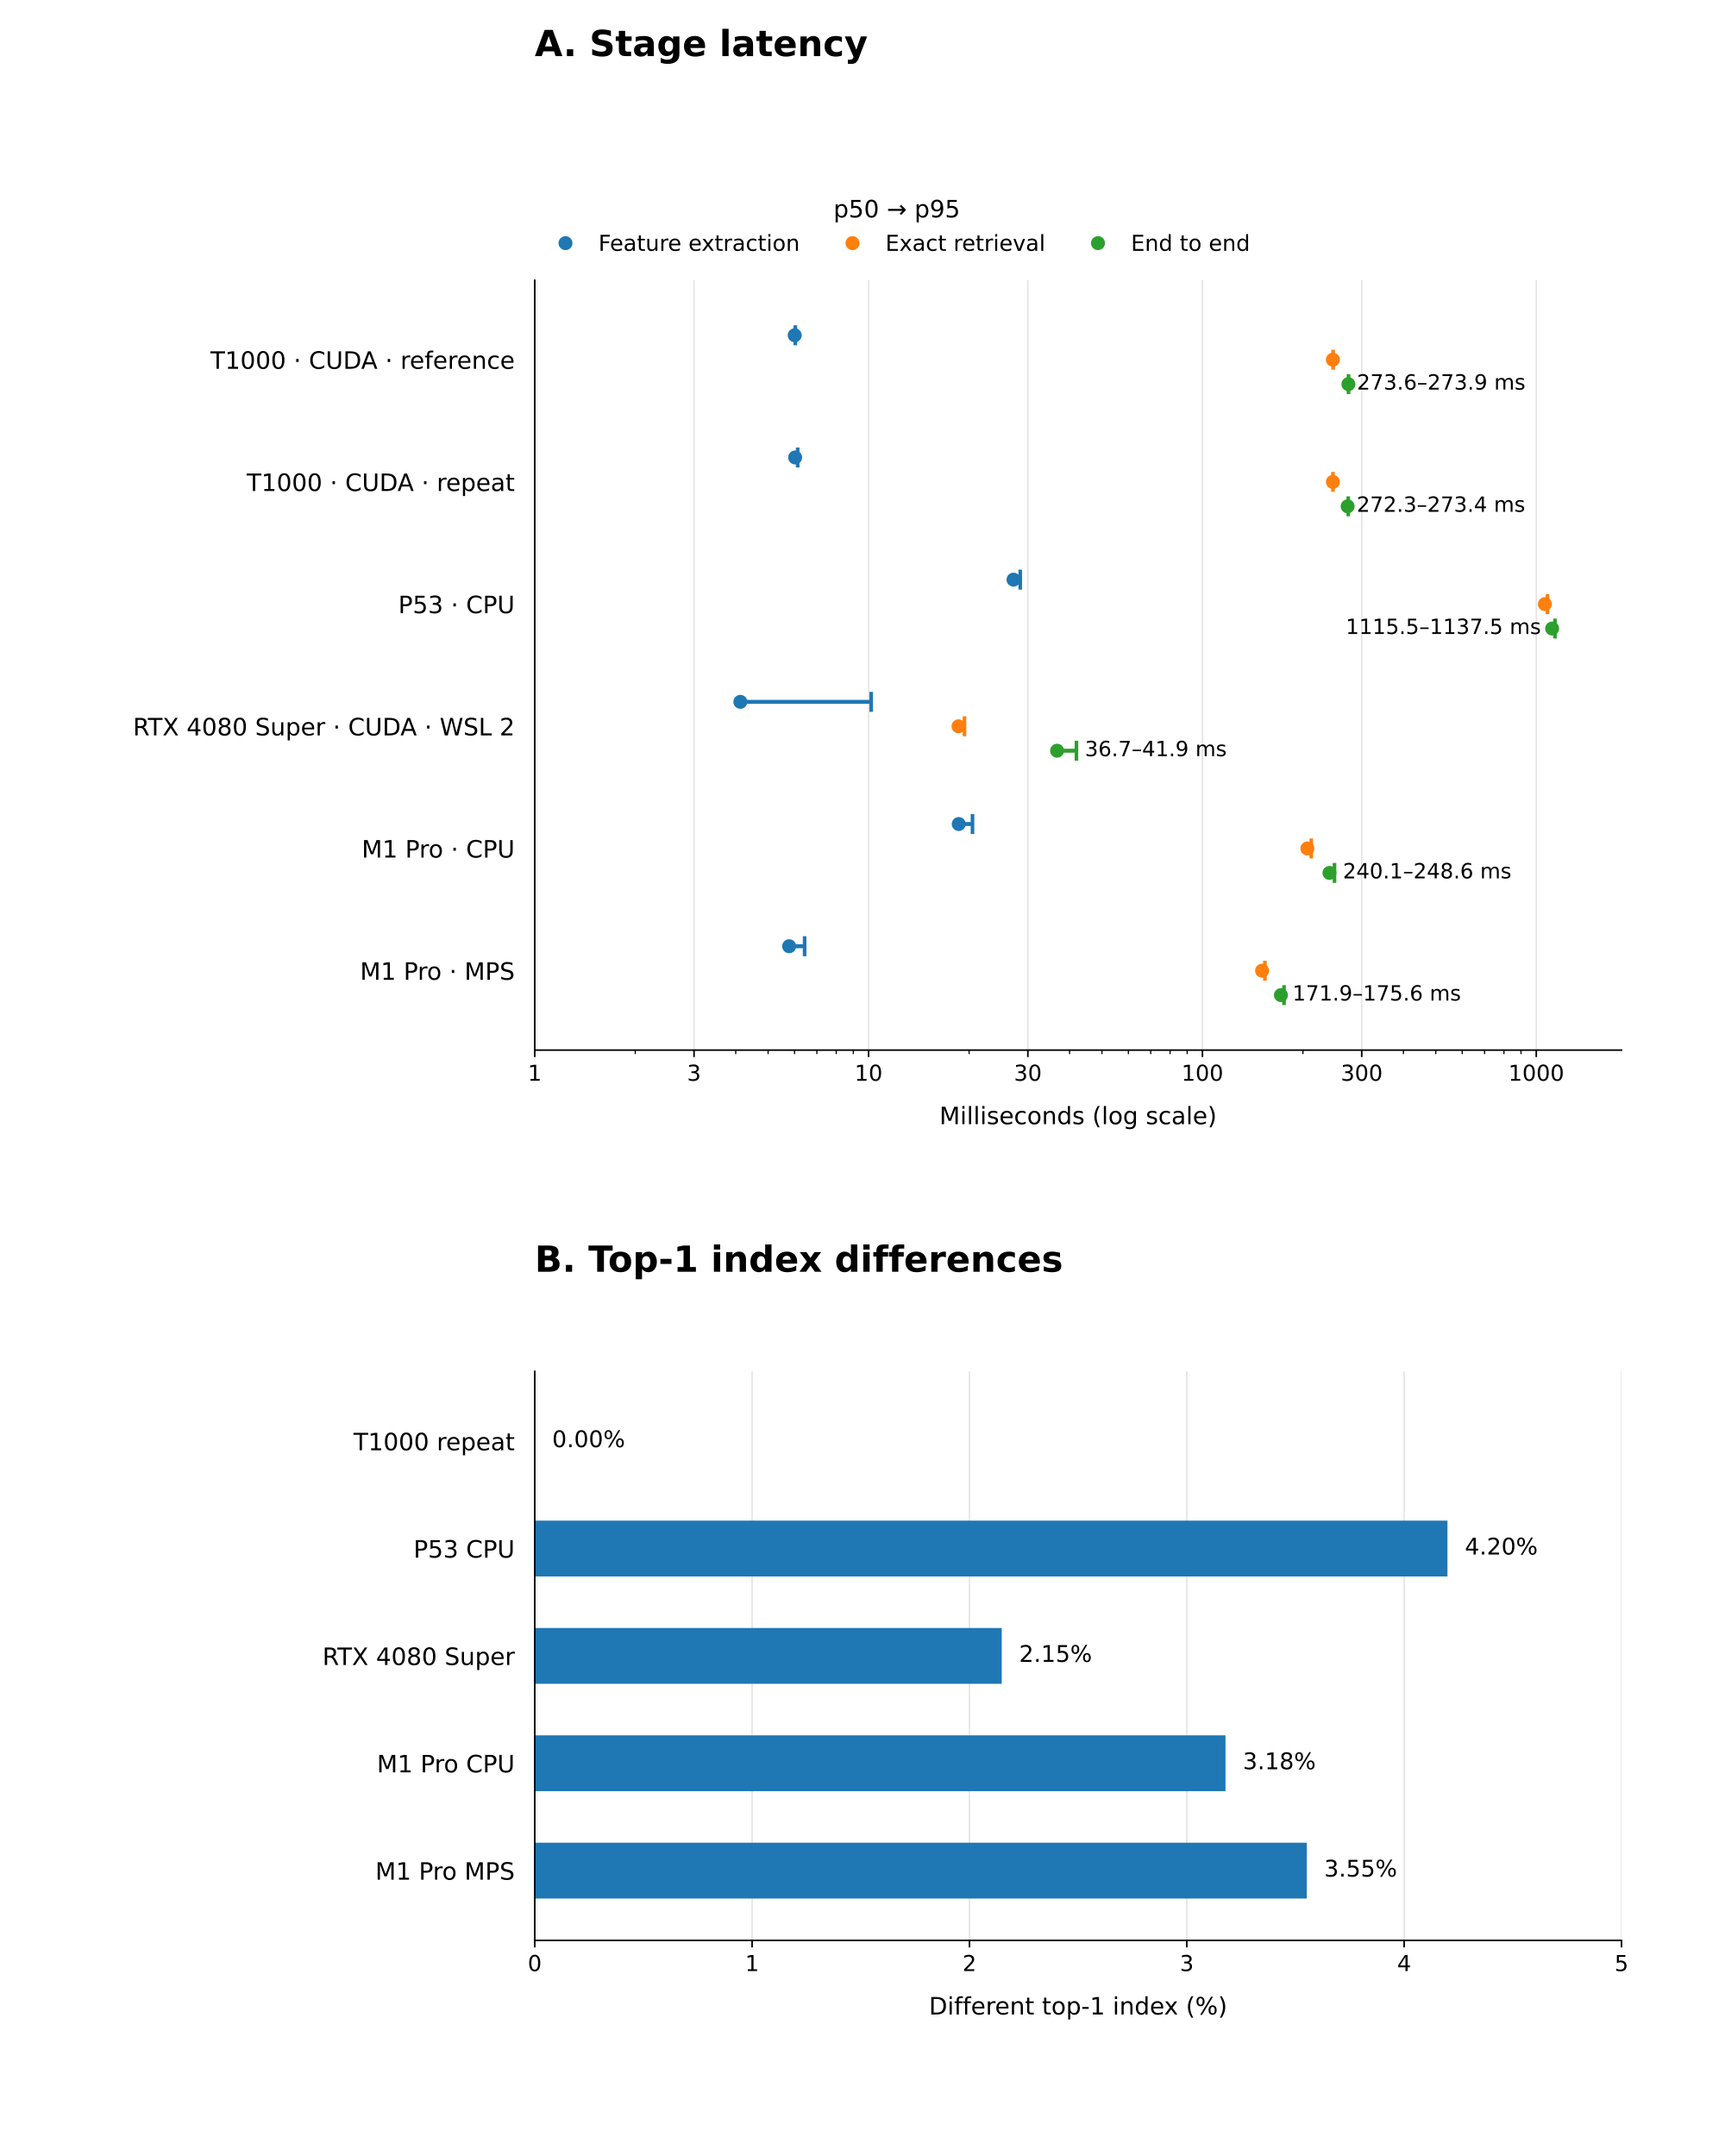
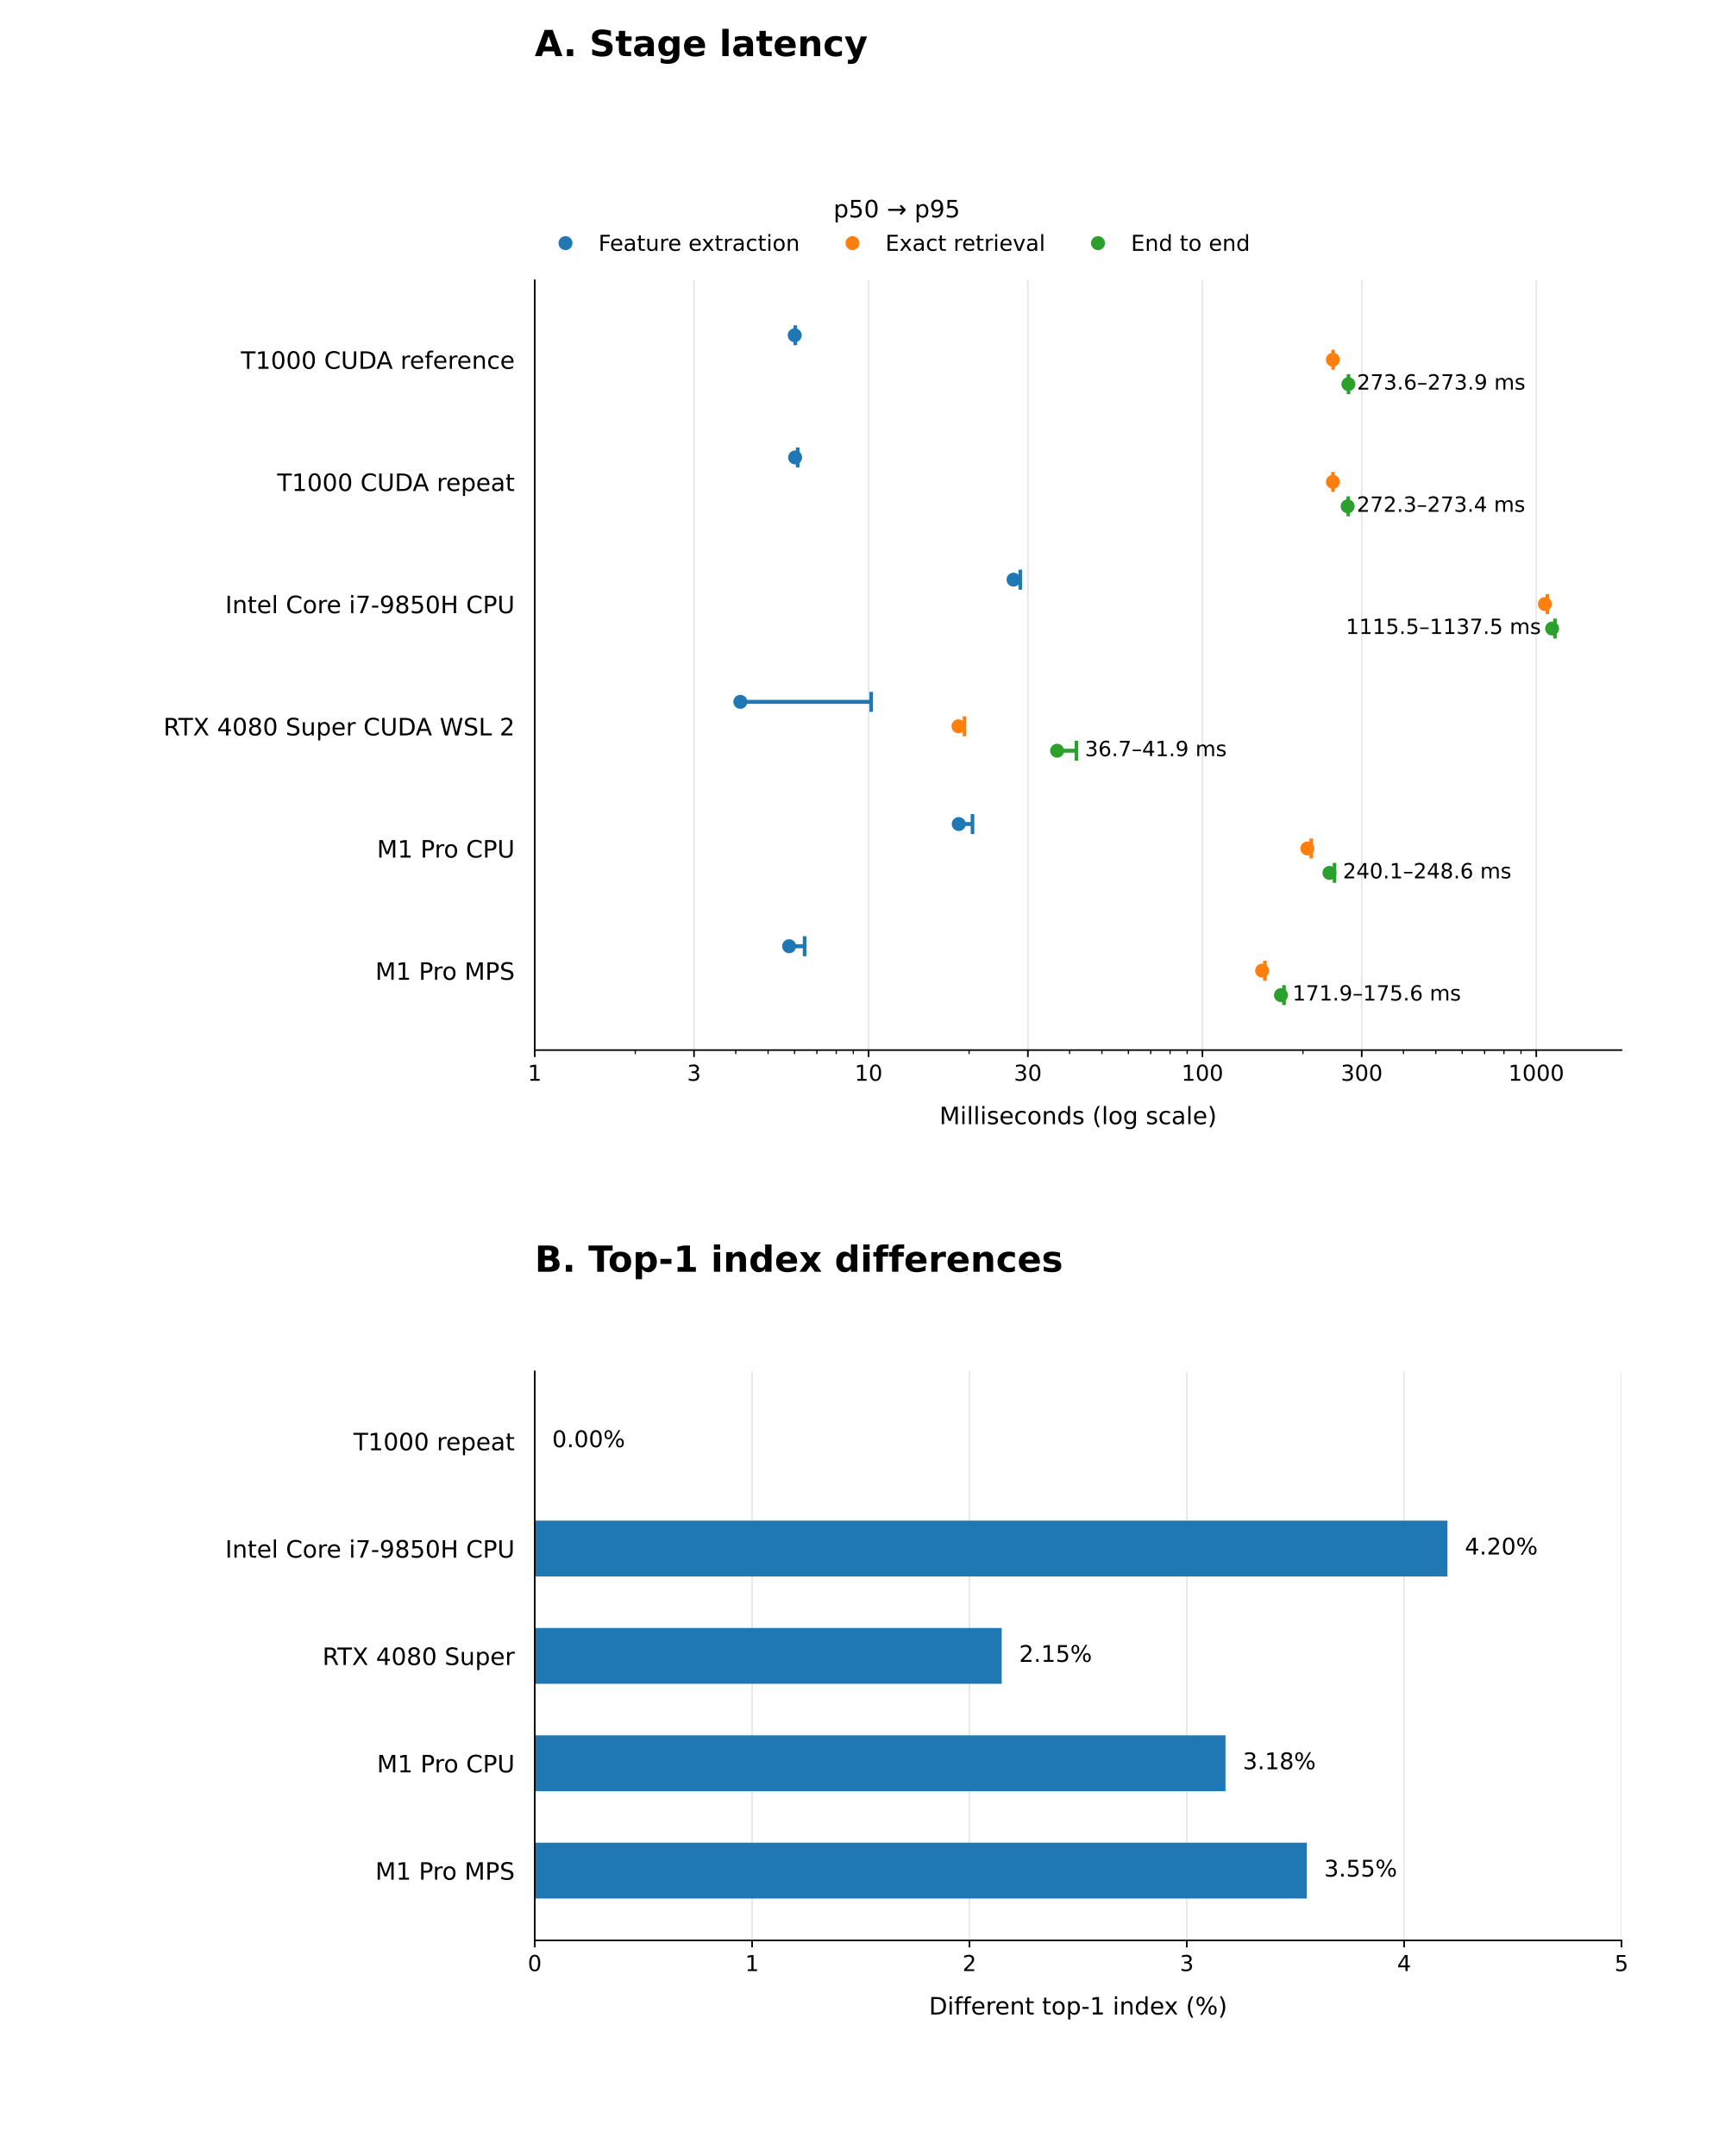
<svg xmlns="http://www.w3.org/2000/svg" xmlns:xlink="http://www.w3.org/1999/xlink" role="img" aria-labelledby="title desc" width="1200" height="1500" viewBox="0 0 864 1080" version="1.1">
  <defs>
    <style type="text/css">*{stroke-linejoin: round; stroke-linecap: butt}</style>
  </defs>
  <g id="figure_1">
    <g id="patch_1">
      <path d="M 0 1080  L 864 1080  L 864 0  L 0 0  z " style="fill: #ffffff" />
    </g>
    <g id="axes_1">
      <g id="patch_2">
        <path d="M 267.84 526.021  L 812.16 526.021  L 812.16 140.4  L 267.84 140.4  z " style="fill: #ffffff" />
      </g>
      <g id="matplotlib.axis_1">
        <g id="xtick_1">
          <g id="line2d_1">
            <path d="M 267.84 526.021  L 267.84 140.4  " clip-path="url(#p651ee84df4)" style="fill: none; stroke: #b0b0b0; stroke-opacity: 0.35; stroke-width: 0.7; stroke-linecap: square" />
          </g>
          <g id="line2d_2">
            <defs>
              <path id="m6b085ca960" d="M 0 0  L 0 3.5  " style="stroke: #000000; stroke-width: 0.8" />
            </defs>
            <g>
              <use xlink:href="#m6b085ca960" x="267.84" y="526.021" style="stroke: #000000; stroke-width: 0.8" />
            </g>
          </g>
          <g id="text_1">
            <text style="font-size: 11px; font-family: 'DejaVu Sans'; text-anchor: middle" x="267.84" y="541.378" transform="rotate(-0 267.84 541.3784)">1</text>
          </g>
        </g>
        <g id="xtick_2">
          <g id="line2d_3">
            <path d="M 347.62 526.021  L 347.62 140.4  " clip-path="url(#p651ee84df4)" style="fill: none; stroke: #b0b0b0; stroke-opacity: 0.35; stroke-width: 0.7; stroke-linecap: square" />
          </g>
          <g id="line2d_4">
            <g>
              <use xlink:href="#m6b085ca960" x="347.62" y="526.021" style="stroke: #000000; stroke-width: 0.8" />
            </g>
          </g>
          <g id="text_2">
            <text style="font-size: 11px; font-family: 'DejaVu Sans'; text-anchor: middle" x="347.62" y="541.378" transform="rotate(-0 347.6203 541.3784)">3</text>
          </g>
        </g>
        <g id="xtick_3">
          <g id="line2d_5">
            <path d="M 435.052 526.021  L 435.052 140.4  " clip-path="url(#p651ee84df4)" style="fill: none; stroke: #b0b0b0; stroke-opacity: 0.35; stroke-width: 0.7; stroke-linecap: square" />
          </g>
          <g id="line2d_6">
            <g>
              <use xlink:href="#m6b085ca960" x="435.052" y="526.021" style="stroke: #000000; stroke-width: 0.8" />
            </g>
          </g>
          <g id="text_3">
            <text style="font-size: 11px; font-family: 'DejaVu Sans'; text-anchor: middle" x="435.052" y="541.378" transform="rotate(-0 435.0518 541.3784)">10</text>
          </g>
        </g>
        <g id="xtick_4">
          <g id="line2d_7">
            <path d="M 514.832 526.021  L 514.832 140.4  " clip-path="url(#p651ee84df4)" style="fill: none; stroke: #b0b0b0; stroke-opacity: 0.35; stroke-width: 0.7; stroke-linecap: square" />
          </g>
          <g id="line2d_8">
            <g>
              <use xlink:href="#m6b085ca960" x="514.832" y="526.021" style="stroke: #000000; stroke-width: 0.8" />
            </g>
          </g>
          <g id="text_4">
            <text style="font-size: 11px; font-family: 'DejaVu Sans'; text-anchor: middle" x="514.832" y="541.378" transform="rotate(-0 514.8321 541.3784)">30</text>
          </g>
        </g>
        <g id="xtick_5">
          <g id="line2d_9">
            <path d="M 602.264 526.021  L 602.264 140.4  " clip-path="url(#p651ee84df4)" style="fill: none; stroke: #b0b0b0; stroke-opacity: 0.35; stroke-width: 0.7; stroke-linecap: square" />
          </g>
          <g id="line2d_10">
            <g>
              <use xlink:href="#m6b085ca960" x="602.264" y="526.021" style="stroke: #000000; stroke-width: 0.8" />
            </g>
          </g>
          <g id="text_5">
            <text style="font-size: 11px; font-family: 'DejaVu Sans'; text-anchor: middle" x="602.264" y="541.378" transform="rotate(-0 602.2636 541.3784)">100</text>
          </g>
        </g>
        <g id="xtick_6">
          <g id="line2d_11">
            <path d="M 682.044 526.021  L 682.044 140.4  " clip-path="url(#p651ee84df4)" style="fill: none; stroke: #b0b0b0; stroke-opacity: 0.35; stroke-width: 0.7; stroke-linecap: square" />
          </g>
          <g id="line2d_12">
            <g>
              <use xlink:href="#m6b085ca960" x="682.044" y="526.021" style="stroke: #000000; stroke-width: 0.8" />
            </g>
          </g>
          <g id="text_6">
            <text style="font-size: 11px; font-family: 'DejaVu Sans'; text-anchor: middle" x="682.044" y="541.378" transform="rotate(-0 682.0439 541.3784)">300</text>
          </g>
        </g>
        <g id="xtick_7">
          <g id="line2d_13">
            <path d="M 769.475 526.021  L 769.475 140.4  " clip-path="url(#p651ee84df4)" style="fill: none; stroke: #b0b0b0; stroke-opacity: 0.35; stroke-width: 0.7; stroke-linecap: square" />
          </g>
          <g id="line2d_14">
            <g>
              <use xlink:href="#m6b085ca960" x="769.475" y="526.021" style="stroke: #000000; stroke-width: 0.8" />
            </g>
          </g>
          <g id="text_7">
            <text style="font-size: 11px; font-family: 'DejaVu Sans'; text-anchor: middle" x="769.475" y="541.378" transform="rotate(-0 769.4754 541.3784)">1000</text>
          </g>
        </g>
        <g id="xtick_8">
          <g id="line2d_15">
            <defs>
              <path id="me9bf1f405a" d="M 0 0  L 0 2  " style="stroke: #000000; stroke-width: 0.6" />
            </defs>
            <g>
              <use xlink:href="#me9bf1f405a" x="318.176" y="526.021" style="stroke: #000000; stroke-width: 0.6" />
            </g>
          </g>
        </g>
        <g id="xtick_9">
          <g id="line2d_16">
            <g>
              <use xlink:href="#me9bf1f405a" x="368.512" y="526.021" style="stroke: #000000; stroke-width: 0.6" />
            </g>
          </g>
        </g>
        <g id="xtick_10">
          <g id="line2d_17">
            <g>
              <use xlink:href="#me9bf1f405a" x="384.716" y="526.021" style="stroke: #000000; stroke-width: 0.6" />
            </g>
          </g>
        </g>
        <g id="xtick_11">
          <g id="line2d_18">
            <g>
              <use xlink:href="#me9bf1f405a" x="397.956" y="526.021" style="stroke: #000000; stroke-width: 0.6" />
            </g>
          </g>
        </g>
        <g id="xtick_12">
          <g id="line2d_19">
            <g>
              <use xlink:href="#me9bf1f405a" x="409.15" y="526.021" style="stroke: #000000; stroke-width: 0.6" />
            </g>
          </g>
        </g>
        <g id="xtick_13">
          <g id="line2d_20">
            <g>
              <use xlink:href="#me9bf1f405a" x="418.847" y="526.021" style="stroke: #000000; stroke-width: 0.6" />
            </g>
          </g>
        </g>
        <g id="xtick_14">
          <g id="line2d_21">
            <g>
              <use xlink:href="#me9bf1f405a" x="427.401" y="526.021" style="stroke: #000000; stroke-width: 0.6" />
            </g>
          </g>
        </g>
        <g id="xtick_15">
          <g id="line2d_22">
            <g>
              <use xlink:href="#me9bf1f405a" x="485.388" y="526.021" style="stroke: #000000; stroke-width: 0.6" />
            </g>
          </g>
        </g>
        <g id="xtick_16">
          <g id="line2d_23">
            <g>
              <use xlink:href="#me9bf1f405a" x="535.723" y="526.021" style="stroke: #000000; stroke-width: 0.6" />
            </g>
          </g>
        </g>
        <g id="xtick_17">
          <g id="line2d_24">
            <g>
              <use xlink:href="#me9bf1f405a" x="551.928" y="526.021" style="stroke: #000000; stroke-width: 0.6" />
            </g>
          </g>
        </g>
        <g id="xtick_18">
          <g id="line2d_25">
            <g>
              <use xlink:href="#me9bf1f405a" x="565.168" y="526.021" style="stroke: #000000; stroke-width: 0.6" />
            </g>
          </g>
        </g>
        <g id="xtick_19">
          <g id="line2d_26">
            <g>
              <use xlink:href="#me9bf1f405a" x="576.362" y="526.021" style="stroke: #000000; stroke-width: 0.6" />
            </g>
          </g>
        </g>
        <g id="xtick_20">
          <g id="line2d_27">
            <g>
              <use xlink:href="#me9bf1f405a" x="586.059" y="526.021" style="stroke: #000000; stroke-width: 0.6" />
            </g>
          </g>
        </g>
        <g id="xtick_21">
          <g id="line2d_28">
            <g>
              <use xlink:href="#me9bf1f405a" x="594.612" y="526.021" style="stroke: #000000; stroke-width: 0.6" />
            </g>
          </g>
        </g>
        <g id="xtick_22">
          <g id="line2d_29">
            <g>
              <use xlink:href="#me9bf1f405a" x="652.599" y="526.021" style="stroke: #000000; stroke-width: 0.6" />
            </g>
          </g>
        </g>
        <g id="xtick_23">
          <g id="line2d_30">
            <g>
              <use xlink:href="#me9bf1f405a" x="702.935" y="526.021" style="stroke: #000000; stroke-width: 0.6" />
            </g>
          </g>
        </g>
        <g id="xtick_24">
          <g id="line2d_31">
            <g>
              <use xlink:href="#me9bf1f405a" x="719.14" y="526.021" style="stroke: #000000; stroke-width: 0.6" />
            </g>
          </g>
        </g>
        <g id="xtick_25">
          <g id="line2d_32">
            <g>
              <use xlink:href="#me9bf1f405a" x="732.38" y="526.021" style="stroke: #000000; stroke-width: 0.6" />
            </g>
          </g>
        </g>
        <g id="xtick_26">
          <g id="line2d_33">
            <g>
              <use xlink:href="#me9bf1f405a" x="743.574" y="526.021" style="stroke: #000000; stroke-width: 0.6" />
            </g>
          </g>
        </g>
        <g id="xtick_27">
          <g id="line2d_34">
            <g>
              <use xlink:href="#me9bf1f405a" x="753.271" y="526.021" style="stroke: #000000; stroke-width: 0.6" />
            </g>
          </g>
        </g>
        <g id="xtick_28">
          <g id="line2d_35">
            <g>
              <use xlink:href="#me9bf1f405a" x="761.824" y="526.021" style="stroke: #000000; stroke-width: 0.6" />
            </g>
          </g>
        </g>
        <g id="text_8">
          <text style="font-size: 12px; font-family: 'DejaVu Sans'; text-anchor: middle" x="540" y="563.139" transform="rotate(-0 540 563.1391)">Milliseconds (log scale)</text>
        </g>
      </g>
      <g id="matplotlib.axis_2">
        <g id="ytick_1">
          <g id="line2d_36" />
          <g id="text_9">
-             <text style="font-size: 12px; font-family: 'DejaVu Sans'; text-anchor: end" x="257.84" y="184.745" transform="rotate(-0 257.84 184.7454)">T1000 · CUDA · reference</text>
+             <text style="font-size: 12px; font-family: 'DejaVu Sans'; text-anchor: end" x="257.84" y="184.745" transform="rotate(-0 257.84 184.7454)">T1000 CUDA reference</text>
          </g>
        </g>
        <g id="ytick_2">
          <g id="line2d_37" />
          <g id="text_10">
-             <text style="font-size: 12px; font-family: 'DejaVu Sans'; text-anchor: end" x="257.84" y="245.955" transform="rotate(-0 257.84 245.9546)">T1000 · CUDA · repeat</text>
+             <text style="font-size: 12px; font-family: 'DejaVu Sans'; text-anchor: end" x="257.84" y="245.955" transform="rotate(-0 257.84 245.9546)">T1000 CUDA repeat</text>
          </g>
        </g>
        <g id="ytick_3">
          <g id="line2d_38" />
          <g id="text_11">
-             <text style="font-size: 12px; font-family: 'DejaVu Sans'; text-anchor: end" x="257.84" y="307.164" transform="rotate(-0 257.84 307.1642)">P53 · CPU</text>
+             <text style="font-size: 12px; font-family: 'DejaVu Sans'; text-anchor: end" x="257.84" y="307.165" transform="rotate(-0 257.84 307.1647)">Intel Core i7-9850H CPU</text>
          </g>
        </g>
        <g id="ytick_4">
          <g id="line2d_39" />
          <g id="text_12">
-             <text style="font-size: 12px; font-family: 'DejaVu Sans'; text-anchor: end" x="257.84" y="368.374" transform="rotate(-0 257.84 368.3739)">RTX 4080 Super · CUDA · WSL 2</text>
+             <text style="font-size: 12px; font-family: 'DejaVu Sans'; text-anchor: end" x="257.84" y="368.374" transform="rotate(-0 257.84 368.3739)">RTX 4080 Super CUDA WSL 2</text>
          </g>
        </g>
        <g id="ytick_5">
          <g id="line2d_40" />
          <g id="text_13">
-             <text style="font-size: 12px; font-family: 'DejaVu Sans'; text-anchor: end" x="257.84" y="429.584" transform="rotate(-0 257.84 429.5836)">M1 Pro · CPU</text>
+             <text style="font-size: 12px; font-family: 'DejaVu Sans'; text-anchor: end" x="257.84" y="429.584" transform="rotate(-0 257.84 429.5836)">M1 Pro CPU</text>
          </g>
        </g>
        <g id="ytick_6">
          <g id="line2d_41" />
          <g id="text_14">
-             <text style="font-size: 12px; font-family: 'DejaVu Sans'; text-anchor: end" x="257.84" y="490.793" transform="rotate(-0 257.84 490.7933)">M1 Pro · MPS</text>
+             <text style="font-size: 12px; font-family: 'DejaVu Sans'; text-anchor: end" x="257.84" y="490.793" transform="rotate(-0 257.84 490.7933)">M1 Pro MPS</text>
          </g>
        </g>
      </g>
      <g id="line2d_42">
        <path d="M 398.049 167.944  L 398.355 167.944  " clip-path="url(#p651ee84df4)" style="fill: none; stroke: #1f77b4; stroke-width: 2" />
      </g>
      <g id="line2d_43">
        <path d="M 398.263 229.154  L 399.534 229.154  " clip-path="url(#p651ee84df4)" style="fill: none; stroke: #1f77b4; stroke-width: 2" />
      </g>
      <g id="line2d_44">
        <path d="M 507.651 290.364  L 511.012 290.364  " clip-path="url(#p651ee84df4)" style="fill: none; stroke: #1f77b4; stroke-width: 2" />
      </g>
      <g id="line2d_45">
        <path d="M 370.819 351.573  L 436.36 351.573  " clip-path="url(#p651ee84df4)" style="fill: none; stroke: #1f77b4; stroke-width: 2" />
      </g>
      <g id="line2d_46">
        <path d="M 480.206 412.783  L 487.092 412.783  " clip-path="url(#p651ee84df4)" style="fill: none; stroke: #1f77b4; stroke-width: 2" />
      </g>
      <g id="line2d_47">
        <path d="M 395.254 473.993  L 403.002 473.993  " clip-path="url(#p651ee84df4)" style="fill: none; stroke: #1f77b4; stroke-width: 2" />
      </g>
      <g id="line2d_48">
        <path d="M 667.6 180.186  L 667.715 180.186  " clip-path="url(#p651ee84df4)" style="fill: none; stroke: #ff7f0e; stroke-width: 2" />
      </g>
      <g id="line2d_49">
        <path d="M 667.613 241.396  L 667.644 241.396  " clip-path="url(#p651ee84df4)" style="fill: none; stroke: #ff7f0e; stroke-width: 2" />
      </g>
      <g id="line2d_50">
        <path d="M 773.791 302.606  L 775.074 302.606  " clip-path="url(#p651ee84df4)" style="fill: none; stroke: #ff7f0e; stroke-width: 2" />
      </g>
      <g id="line2d_51">
        <path d="M 480.083 363.815  L 483.083 363.815  " clip-path="url(#p651ee84df4)" style="fill: none; stroke: #ff7f0e; stroke-width: 2" />
      </g>
      <g id="line2d_52">
        <path d="M 654.809 425.025  L 656.78 425.025  " clip-path="url(#p651ee84df4)" style="fill: none; stroke: #ff7f0e; stroke-width: 2" />
      </g>
      <g id="line2d_53">
        <path d="M 632.15 486.235  L 633.556 486.235  " clip-path="url(#p651ee84df4)" style="fill: none; stroke: #ff7f0e; stroke-width: 2" />
      </g>
      <g id="line2d_54">
        <path d="M 675.365 192.428  L 675.427 192.428  " clip-path="url(#p651ee84df4)" style="fill: none; stroke: #2ca02c; stroke-width: 2" />
      </g>
      <g id="line2d_55">
        <path d="M 674.998 253.638  L 675.297 253.638  " clip-path="url(#p651ee84df4)" style="fill: none; stroke: #2ca02c; stroke-width: 2" />
      </g>
      <g id="line2d_56">
        <path d="M 777.415 314.848  L 778.834 314.848  " clip-path="url(#p651ee84df4)" style="fill: none; stroke: #2ca02c; stroke-width: 2" />
      </g>
      <g id="line2d_57">
        <path d="M 529.473 376.057  L 539.161 376.057  " clip-path="url(#p651ee84df4)" style="fill: none; stroke: #2ca02c; stroke-width: 2" />
      </g>
      <g id="line2d_58">
        <path d="M 665.875 437.267  L 668.4 437.267  " clip-path="url(#p651ee84df4)" style="fill: none; stroke: #2ca02c; stroke-width: 2" />
      </g>
      <g id="line2d_59">
        <path d="M 641.586 498.477  L 643.131 498.477  " clip-path="url(#p651ee84df4)" style="fill: none; stroke: #2ca02c; stroke-width: 2" />
      </g>
      <g id="patch_3">
        <path d="M 267.84 526.021  L 267.84 140.4  " style="fill: none; stroke: #000000; stroke-width: 0.8; stroke-linejoin: miter; stroke-linecap: square" />
      </g>
      <g id="patch_4">
        <path d="M 267.84 526.021  L 812.16 526.021  " style="fill: none; stroke: #000000; stroke-width: 0.8; stroke-linejoin: miter; stroke-linecap: square" />
      </g>
      <g id="line2d_60">
        <defs>
          <path id="m038e745edd" d="M 0 3  C 0.796 3 1.559 2.684 2.121 2.121  C 2.684 1.559 3 0.796 3 0  C 3 -0.796 2.684 -1.559 2.121 -2.121  C 1.559 -2.684 0.796 -3 0 -3  C -0.796 -3 -1.559 -2.684 -2.121 -2.121  C -2.684 -1.559 -3 -0.796 -3 0  C -3 0.796 -2.684 1.559 -2.121 2.121  C -1.559 2.684 -0.796 3 0 3  z " style="stroke: #1f77b4" />
        </defs>
        <g clip-path="url(#p651ee84df4)">
          <use xlink:href="#m038e745edd" x="398.049" y="167.944" style="fill: #1f77b4; stroke: #1f77b4" />
        </g>
      </g>
      <g id="line2d_61">
        <defs>
          <path id="mde9058bdd3" d="M 0 5  L 0 -5  " style="stroke: #1f77b4; stroke-width: 1.8" />
        </defs>
        <g clip-path="url(#p651ee84df4)">
          <use xlink:href="#mde9058bdd3" x="398.355" y="167.944" style="fill: #1f77b4; stroke: #1f77b4; stroke-width: 1.8" />
        </g>
      </g>
      <g id="line2d_62">
        <g clip-path="url(#p651ee84df4)">
          <use xlink:href="#m038e745edd" x="398.263" y="229.154" style="fill: #1f77b4; stroke: #1f77b4" />
        </g>
      </g>
      <g id="line2d_63">
        <g clip-path="url(#p651ee84df4)">
          <use xlink:href="#mde9058bdd3" x="399.534" y="229.154" style="fill: #1f77b4; stroke: #1f77b4; stroke-width: 1.8" />
        </g>
      </g>
      <g id="line2d_64">
        <g clip-path="url(#p651ee84df4)">
          <use xlink:href="#m038e745edd" x="507.651" y="290.364" style="fill: #1f77b4; stroke: #1f77b4" />
        </g>
      </g>
      <g id="line2d_65">
        <g clip-path="url(#p651ee84df4)">
          <use xlink:href="#mde9058bdd3" x="511.012" y="290.364" style="fill: #1f77b4; stroke: #1f77b4; stroke-width: 1.8" />
        </g>
      </g>
      <g id="line2d_66">
        <g clip-path="url(#p651ee84df4)">
          <use xlink:href="#m038e745edd" x="370.819" y="351.573" style="fill: #1f77b4; stroke: #1f77b4" />
        </g>
      </g>
      <g id="line2d_67">
        <g clip-path="url(#p651ee84df4)">
          <use xlink:href="#mde9058bdd3" x="436.36" y="351.573" style="fill: #1f77b4; stroke: #1f77b4; stroke-width: 1.8" />
        </g>
      </g>
      <g id="line2d_68">
        <g clip-path="url(#p651ee84df4)">
          <use xlink:href="#m038e745edd" x="480.206" y="412.783" style="fill: #1f77b4; stroke: #1f77b4" />
        </g>
      </g>
      <g id="line2d_69">
        <g clip-path="url(#p651ee84df4)">
          <use xlink:href="#mde9058bdd3" x="487.092" y="412.783" style="fill: #1f77b4; stroke: #1f77b4; stroke-width: 1.8" />
        </g>
      </g>
      <g id="line2d_70">
        <g clip-path="url(#p651ee84df4)">
          <use xlink:href="#m038e745edd" x="395.254" y="473.993" style="fill: #1f77b4; stroke: #1f77b4" />
        </g>
      </g>
      <g id="line2d_71">
        <g clip-path="url(#p651ee84df4)">
          <use xlink:href="#mde9058bdd3" x="403.002" y="473.993" style="fill: #1f77b4; stroke: #1f77b4; stroke-width: 1.8" />
        </g>
      </g>
      <g id="line2d_72">
        <defs>
          <path id="mb8ed6942cd" d="M 0 3  C 0.796 3 1.559 2.684 2.121 2.121  C 2.684 1.559 3 0.796 3 0  C 3 -0.796 2.684 -1.559 2.121 -2.121  C 1.559 -2.684 0.796 -3 0 -3  C -0.796 -3 -1.559 -2.684 -2.121 -2.121  C -2.684 -1.559 -3 -0.796 -3 0  C -3 0.796 -2.684 1.559 -2.121 2.121  C -1.559 2.684 -0.796 3 0 3  z " style="stroke: #ff7f0e" />
        </defs>
        <g clip-path="url(#p651ee84df4)">
          <use xlink:href="#mb8ed6942cd" x="667.6" y="180.186" style="fill: #ff7f0e; stroke: #ff7f0e" />
        </g>
      </g>
      <g id="line2d_73">
        <defs>
          <path id="me3635f42ed" d="M 0 5  L 0 -5  " style="stroke: #ff7f0e; stroke-width: 1.8" />
        </defs>
        <g clip-path="url(#p651ee84df4)">
          <use xlink:href="#me3635f42ed" x="667.715" y="180.186" style="fill: #ff7f0e; stroke: #ff7f0e; stroke-width: 1.8" />
        </g>
      </g>
      <g id="line2d_74">
        <g clip-path="url(#p651ee84df4)">
          <use xlink:href="#mb8ed6942cd" x="667.613" y="241.396" style="fill: #ff7f0e; stroke: #ff7f0e" />
        </g>
      </g>
      <g id="line2d_75">
        <g clip-path="url(#p651ee84df4)">
          <use xlink:href="#me3635f42ed" x="667.644" y="241.396" style="fill: #ff7f0e; stroke: #ff7f0e; stroke-width: 1.8" />
        </g>
      </g>
      <g id="line2d_76">
        <g clip-path="url(#p651ee84df4)">
          <use xlink:href="#mb8ed6942cd" x="773.791" y="302.606" style="fill: #ff7f0e; stroke: #ff7f0e" />
        </g>
      </g>
      <g id="line2d_77">
        <g clip-path="url(#p651ee84df4)">
          <use xlink:href="#me3635f42ed" x="775.074" y="302.606" style="fill: #ff7f0e; stroke: #ff7f0e; stroke-width: 1.8" />
        </g>
      </g>
      <g id="line2d_78">
        <g clip-path="url(#p651ee84df4)">
          <use xlink:href="#mb8ed6942cd" x="480.083" y="363.815" style="fill: #ff7f0e; stroke: #ff7f0e" />
        </g>
      </g>
      <g id="line2d_79">
        <g clip-path="url(#p651ee84df4)">
          <use xlink:href="#me3635f42ed" x="483.083" y="363.815" style="fill: #ff7f0e; stroke: #ff7f0e; stroke-width: 1.8" />
        </g>
      </g>
      <g id="line2d_80">
        <g clip-path="url(#p651ee84df4)">
          <use xlink:href="#mb8ed6942cd" x="654.809" y="425.025" style="fill: #ff7f0e; stroke: #ff7f0e" />
        </g>
      </g>
      <g id="line2d_81">
        <g clip-path="url(#p651ee84df4)">
          <use xlink:href="#me3635f42ed" x="656.78" y="425.025" style="fill: #ff7f0e; stroke: #ff7f0e; stroke-width: 1.8" />
        </g>
      </g>
      <g id="line2d_82">
        <g clip-path="url(#p651ee84df4)">
          <use xlink:href="#mb8ed6942cd" x="632.15" y="486.235" style="fill: #ff7f0e; stroke: #ff7f0e" />
        </g>
      </g>
      <g id="line2d_83">
        <g clip-path="url(#p651ee84df4)">
          <use xlink:href="#me3635f42ed" x="633.556" y="486.235" style="fill: #ff7f0e; stroke: #ff7f0e; stroke-width: 1.8" />
        </g>
      </g>
      <g id="line2d_84">
        <defs>
          <path id="m896ae95126" d="M 0 3  C 0.796 3 1.559 2.684 2.121 2.121  C 2.684 1.559 3 0.796 3 0  C 3 -0.796 2.684 -1.559 2.121 -2.121  C 1.559 -2.684 0.796 -3 0 -3  C -0.796 -3 -1.559 -2.684 -2.121 -2.121  C -2.684 -1.559 -3 -0.796 -3 0  C -3 0.796 -2.684 1.559 -2.121 2.121  C -1.559 2.684 -0.796 3 0 3  z " style="stroke: #2ca02c" />
        </defs>
        <g clip-path="url(#p651ee84df4)">
          <use xlink:href="#m896ae95126" x="675.365" y="192.428" style="fill: #2ca02c; stroke: #2ca02c" />
        </g>
      </g>
      <g id="line2d_85">
        <defs>
          <path id="m4df8d46d27" d="M 0 5  L 0 -5  " style="stroke: #2ca02c; stroke-width: 1.8" />
        </defs>
        <g clip-path="url(#p651ee84df4)">
          <use xlink:href="#m4df8d46d27" x="675.427" y="192.428" style="fill: #2ca02c; stroke: #2ca02c; stroke-width: 1.8" />
        </g>
      </g>
      <g id="line2d_86">
        <g clip-path="url(#p651ee84df4)">
          <use xlink:href="#m896ae95126" x="674.998" y="253.638" style="fill: #2ca02c; stroke: #2ca02c" />
        </g>
      </g>
      <g id="line2d_87">
        <g clip-path="url(#p651ee84df4)">
          <use xlink:href="#m4df8d46d27" x="675.297" y="253.638" style="fill: #2ca02c; stroke: #2ca02c; stroke-width: 1.8" />
        </g>
      </g>
      <g id="line2d_88">
        <g clip-path="url(#p651ee84df4)">
          <use xlink:href="#m896ae95126" x="777.415" y="314.848" style="fill: #2ca02c; stroke: #2ca02c" />
        </g>
      </g>
      <g id="line2d_89">
        <g clip-path="url(#p651ee84df4)">
          <use xlink:href="#m4df8d46d27" x="778.834" y="314.848" style="fill: #2ca02c; stroke: #2ca02c; stroke-width: 1.8" />
        </g>
      </g>
      <g id="line2d_90">
        <g clip-path="url(#p651ee84df4)">
          <use xlink:href="#m896ae95126" x="529.473" y="376.057" style="fill: #2ca02c; stroke: #2ca02c" />
        </g>
      </g>
      <g id="line2d_91">
        <g clip-path="url(#p651ee84df4)">
          <use xlink:href="#m4df8d46d27" x="539.161" y="376.057" style="fill: #2ca02c; stroke: #2ca02c; stroke-width: 1.8" />
        </g>
      </g>
      <g id="line2d_92">
        <g clip-path="url(#p651ee84df4)">
          <use xlink:href="#m896ae95126" x="665.875" y="437.267" style="fill: #2ca02c; stroke: #2ca02c" />
        </g>
      </g>
      <g id="line2d_93">
        <g clip-path="url(#p651ee84df4)">
          <use xlink:href="#m4df8d46d27" x="668.4" y="437.267" style="fill: #2ca02c; stroke: #2ca02c; stroke-width: 1.8" />
        </g>
      </g>
      <g id="line2d_94">
        <g clip-path="url(#p651ee84df4)">
          <use xlink:href="#m896ae95126" x="641.586" y="498.477" style="fill: #2ca02c; stroke: #2ca02c" />
        </g>
      </g>
      <g id="line2d_95">
        <g clip-path="url(#p651ee84df4)">
          <use xlink:href="#m4df8d46d27" x="643.131" y="498.477" style="fill: #2ca02c; stroke: #2ca02c; stroke-width: 1.8" />
        </g>
      </g>
      <g id="text_15">
        <g clip-path="url(#p651ee84df4)">
          <text style="font-size: 10.5px; font-family: 'DejaVu Sans'; text-anchor: start" x="679.658" y="195.156" transform="rotate(-0 679.658 195.1558)">273.6–273.9 ms</text>
        </g>
      </g>
      <g id="text_16">
        <g clip-path="url(#p651ee84df4)">
          <text style="font-size: 10.5px; font-family: 'DejaVu Sans'; text-anchor: start" x="679.528" y="256.365" transform="rotate(-0 679.5283 256.3654)">272.3–273.4 ms</text>
        </g>
      </g>
      <g id="text_17">
        <g clip-path="url(#p651ee84df4)">
          <text style="font-size: 10.5px; font-family: 'DejaVu Sans'; text-anchor: end" x="771.827" y="317.575" transform="rotate(-0 771.8266 317.5751)">1115.5–1137.5 ms</text>
        </g>
      </g>
      <g id="text_18">
        <g clip-path="url(#p651ee84df4)">
          <text style="font-size: 10.5px; font-family: 'DejaVu Sans'; text-anchor: start" x="543.392" y="378.785" transform="rotate(-0 543.3922 378.7848)">36.7–41.9 ms</text>
        </g>
      </g>
      <g id="text_19">
        <g clip-path="url(#p651ee84df4)">
          <text style="font-size: 10.5px; font-family: 'DejaVu Sans'; text-anchor: start" x="672.632" y="439.994" transform="rotate(-0 672.6315 439.9945)">240.1–248.6 ms</text>
        </g>
      </g>
      <g id="text_20">
        <g clip-path="url(#p651ee84df4)">
          <text style="font-size: 10.5px; font-family: 'DejaVu Sans'; text-anchor: start" x="647.363" y="501.204" transform="rotate(-0 647.3627 501.2042)">171.9–175.6 ms</text>
        </g>
      </g>
      <g id="text_21">
        <text style="font-weight: 700; font-size: 18px; font-family: 'DejaVu Sans'; text-anchor: start" x="267.84" y="28.102" transform="rotate(-0 267.84 28.10191)">A. Stage latency</text>
      </g>
      <g id="legend_1">
        <g id="text_22">
          <text style="font-size: 12px; font-family: 'DejaVu Sans'; text-anchor: start" x="417.45" y="108.904" transform="rotate(-0 417.4496 108.9039)">p50 → p95</text>
        </g>
        <g id="line2d_96">
          <g>
            <use xlink:href="#m038e745edd" x="283.24" y="121.795" style="fill: #1f77b4; stroke: #1f77b4" />
          </g>
        </g>
        <g id="text_23">
          <text style="font-size: 11px; font-family: 'DejaVu Sans'; text-anchor: start" x="299.74" y="125.645" transform="rotate(-0 299.74 125.645)">Feature extraction</text>
        </g>
        <g id="line2d_97">
          <g>
            <use xlink:href="#mb8ed6942cd" x="426.983" y="121.795" style="fill: #ff7f0e; stroke: #ff7f0e" />
          </g>
        </g>
        <g id="text_24">
          <text style="font-size: 11px; font-family: 'DejaVu Sans'; text-anchor: start" x="443.483" y="125.645" transform="rotate(-0 443.4825 125.645)">Exact retrieval</text>
        </g>
        <g id="line2d_98">
          <g>
            <use xlink:href="#m896ae95126" x="549.956" y="121.795" style="fill: #2ca02c; stroke: #2ca02c" />
          </g>
        </g>
        <g id="text_25">
          <text style="font-size: 11px; font-family: 'DejaVu Sans'; text-anchor: start" x="566.456" y="125.645" transform="rotate(-0 566.4556 125.645)">End to end</text>
        </g>
      </g>
    </g>
    <g id="axes_2">
      <g id="patch_5">
        <path d="M 267.84 972  L 812.16 972  L 812.16 686.976  L 267.84 686.976  z " style="fill: #ffffff" />
      </g>
      <g id="matplotlib.axis_3">
        <g id="xtick_29">
          <g id="line2d_99">
            <path d="M 267.84 972  L 267.84 686.976  " clip-path="url(#p936dd04aa1)" style="fill: none; stroke: #b0b0b0; stroke-opacity: 0.35; stroke-width: 0.7; stroke-linecap: square" />
          </g>
          <g id="line2d_100">
            <g>
              <use xlink:href="#m6b085ca960" x="267.84" y="972" style="stroke: #000000; stroke-width: 0.8" />
            </g>
          </g>
          <g id="text_26">
            <text style="font-size: 11px; font-family: 'DejaVu Sans'; text-anchor: middle" x="267.84" y="987.357" transform="rotate(-0 267.84 987.3574)">0</text>
          </g>
        </g>
        <g id="xtick_30">
          <g id="line2d_101">
            <path d="M 376.704 972  L 376.704 686.976  " clip-path="url(#p936dd04aa1)" style="fill: none; stroke: #b0b0b0; stroke-opacity: 0.35; stroke-width: 0.7; stroke-linecap: square" />
          </g>
          <g id="line2d_102">
            <g>
              <use xlink:href="#m6b085ca960" x="376.704" y="972" style="stroke: #000000; stroke-width: 0.8" />
            </g>
          </g>
          <g id="text_27">
            <text style="font-size: 11px; font-family: 'DejaVu Sans'; text-anchor: middle" x="376.704" y="987.357" transform="rotate(-0 376.704 987.3574)">1</text>
          </g>
        </g>
        <g id="xtick_31">
          <g id="line2d_103">
            <path d="M 485.568 972  L 485.568 686.976  " clip-path="url(#p936dd04aa1)" style="fill: none; stroke: #b0b0b0; stroke-opacity: 0.35; stroke-width: 0.7; stroke-linecap: square" />
          </g>
          <g id="line2d_104">
            <g>
              <use xlink:href="#m6b085ca960" x="485.568" y="972" style="stroke: #000000; stroke-width: 0.8" />
            </g>
          </g>
          <g id="text_28">
            <text style="font-size: 11px; font-family: 'DejaVu Sans'; text-anchor: middle" x="485.568" y="987.357" transform="rotate(-0 485.568 987.3574)">2</text>
          </g>
        </g>
        <g id="xtick_32">
          <g id="line2d_105">
            <path d="M 594.432 972  L 594.432 686.976  " clip-path="url(#p936dd04aa1)" style="fill: none; stroke: #b0b0b0; stroke-opacity: 0.35; stroke-width: 0.7; stroke-linecap: square" />
          </g>
          <g id="line2d_106">
            <g>
              <use xlink:href="#m6b085ca960" x="594.432" y="972" style="stroke: #000000; stroke-width: 0.8" />
            </g>
          </g>
          <g id="text_29">
            <text style="font-size: 11px; font-family: 'DejaVu Sans'; text-anchor: middle" x="594.432" y="987.357" transform="rotate(-0 594.432 987.3574)">3</text>
          </g>
        </g>
        <g id="xtick_33">
          <g id="line2d_107">
            <path d="M 703.296 972  L 703.296 686.976  " clip-path="url(#p936dd04aa1)" style="fill: none; stroke: #b0b0b0; stroke-opacity: 0.35; stroke-width: 0.7; stroke-linecap: square" />
          </g>
          <g id="line2d_108">
            <g>
              <use xlink:href="#m6b085ca960" x="703.296" y="972" style="stroke: #000000; stroke-width: 0.8" />
            </g>
          </g>
          <g id="text_30">
            <text style="font-size: 11px; font-family: 'DejaVu Sans'; text-anchor: middle" x="703.296" y="987.357" transform="rotate(-0 703.296 987.3574)">4</text>
          </g>
        </g>
        <g id="xtick_34">
          <g id="line2d_109">
            <path d="M 812.16 972  L 812.16 686.976  " clip-path="url(#p936dd04aa1)" style="fill: none; stroke: #b0b0b0; stroke-opacity: 0.35; stroke-width: 0.7; stroke-linecap: square" />
          </g>
          <g id="line2d_110">
            <g>
              <use xlink:href="#m6b085ca960" x="812.16" y="972" style="stroke: #000000; stroke-width: 0.8" />
            </g>
          </g>
          <g id="text_31">
            <text style="font-size: 11px; font-family: 'DejaVu Sans'; text-anchor: middle" x="812.16" y="987.357" transform="rotate(-0 812.16 987.3574)">5</text>
          </g>
        </g>
        <g id="text_32">
          <text style="font-size: 12px; font-family: 'DejaVu Sans'; text-anchor: middle" x="540" y="1009.118" transform="rotate(-0 540 1009.118)">Different top-1 index (%)</text>
        </g>
      </g>
      <g id="matplotlib.axis_4">
        <g id="ytick_7">
          <g id="line2d_111" />
          <g id="text_33">
            <text style="font-size: 12px; font-family: 'DejaVu Sans'; text-anchor: end" x="257.84" y="726.49" transform="rotate(-0 257.84 726.4902)">T1000 repeat</text>
          </g>
        </g>
        <g id="ytick_8">
          <g id="line2d_112" />
          <g id="text_34">
-             <text style="font-size: 12px; font-family: 'DejaVu Sans'; text-anchor: end" x="257.84" y="780.268" transform="rotate(-0 257.84 780.2683)">P53 CPU</text>
+             <text style="font-size: 12px; font-family: 'DejaVu Sans'; text-anchor: end" x="257.84" y="780.269" transform="rotate(-0 257.84 780.2688)">Intel Core i7-9850H CPU</text>
          </g>
        </g>
        <g id="ytick_9">
          <g id="line2d_113" />
          <g id="text_35">
            <text style="font-size: 12px; font-family: 'DejaVu Sans'; text-anchor: end" x="257.84" y="834.046" transform="rotate(-0 257.84 834.0465)">RTX 4080 Super</text>
          </g>
        </g>
        <g id="ytick_10">
          <g id="line2d_114" />
          <g id="text_36">
            <text style="font-size: 12px; font-family: 'DejaVu Sans'; text-anchor: end" x="257.84" y="887.825" transform="rotate(-0 257.84 887.8246)">M1 Pro CPU</text>
          </g>
        </g>
        <g id="ytick_11">
          <g id="line2d_115" />
          <g id="text_37">
            <text style="font-size: 12px; font-family: 'DejaVu Sans'; text-anchor: end" x="257.84" y="941.603" transform="rotate(-0 257.84 941.6028)">M1 Pro MPS</text>
          </g>
        </g>
      </g>
      <g id="patch_6">
        <path d="M 267.84 707.949  L 267.84 707.949  L 267.84 735.914  L 267.84 735.914  z " clip-path="url(#p936dd04aa1)" style="fill: #1f77b4" />
      </g>
      <g id="patch_7">
        <path d="M 267.84 761.727  L 724.984 761.727  L 724.984 789.692  L 267.84 789.692  z " clip-path="url(#p936dd04aa1)" style="fill: #1f77b4" />
      </g>
      <g id="patch_8">
        <path d="M 267.84 815.506  L 501.728 815.506  L 501.728 843.47  L 267.84 843.47  z " clip-path="url(#p936dd04aa1)" style="fill: #1f77b4" />
      </g>
      <g id="patch_9">
        <path d="M 267.84 869.284  L 613.804 869.284  L 613.804 897.248  L 267.84 897.248  z " clip-path="url(#p936dd04aa1)" style="fill: #1f77b4" />
      </g>
      <g id="patch_10">
        <path d="M 267.84 923.062  L 654.536 923.062  L 654.536 951.027  L 267.84 951.027  z " clip-path="url(#p936dd04aa1)" style="fill: #1f77b4" />
      </g>
      <g id="patch_11">
        <path d="M 267.84 972  L 267.84 686.976  " style="fill: none; stroke: #000000; stroke-width: 0.8; stroke-linejoin: miter; stroke-linecap: square" />
      </g>
      <g id="patch_12">
        <path d="M 267.84 972  L 812.16 972  " style="fill: none; stroke: #000000; stroke-width: 0.8; stroke-linejoin: miter; stroke-linecap: square" />
      </g>
      <g id="text_38">
        <text style="font-size: 11.5px; font-family: 'DejaVu Sans'; text-anchor: start" x="276.549" y="724.919" transform="rotate(-0 276.5491 724.9189)">0.00%</text>
      </g>
      <g id="text_39">
        <text style="font-size: 11.5px; font-family: 'DejaVu Sans'; text-anchor: start" x="733.693" y="778.697" transform="rotate(-0 733.6929 778.6971)">4.20%</text>
      </g>
      <g id="text_40">
        <text style="font-size: 11.5px; font-family: 'DejaVu Sans'; text-anchor: start" x="510.437" y="832.475" transform="rotate(-0 510.4366 832.4752)">2.15%</text>
      </g>
      <g id="text_41">
        <text style="font-size: 11.5px; font-family: 'DejaVu Sans'; text-anchor: start" x="622.513" y="886.253" transform="rotate(-0 622.5131 886.2534)">3.18%</text>
      </g>
      <g id="text_42">
        <text style="font-size: 11.5px; font-family: 'DejaVu Sans'; text-anchor: start" x="663.245" y="940.032" transform="rotate(-0 663.2448 940.0315)">3.55%</text>
      </g>
      <g id="text_43">
        <text style="font-weight: 700; font-size: 18px; font-family: 'DejaVu Sans'; text-anchor: start" x="267.84" y="637.048" transform="rotate(-0 267.84 637.0477)">B. Top-1 index differences</text>
      </g>
    </g>
  </g>
  <defs>
    <clipPath id="p651ee84df4">
      <rect x="267.84" y="140.4" width="544.32" height="385.621" />
    </clipPath>
    <clipPath id="p936dd04aa1">
      <rect x="267.84" y="686.976" width="544.32" height="285.024" />
    </clipPath>
  </defs>
</svg>
